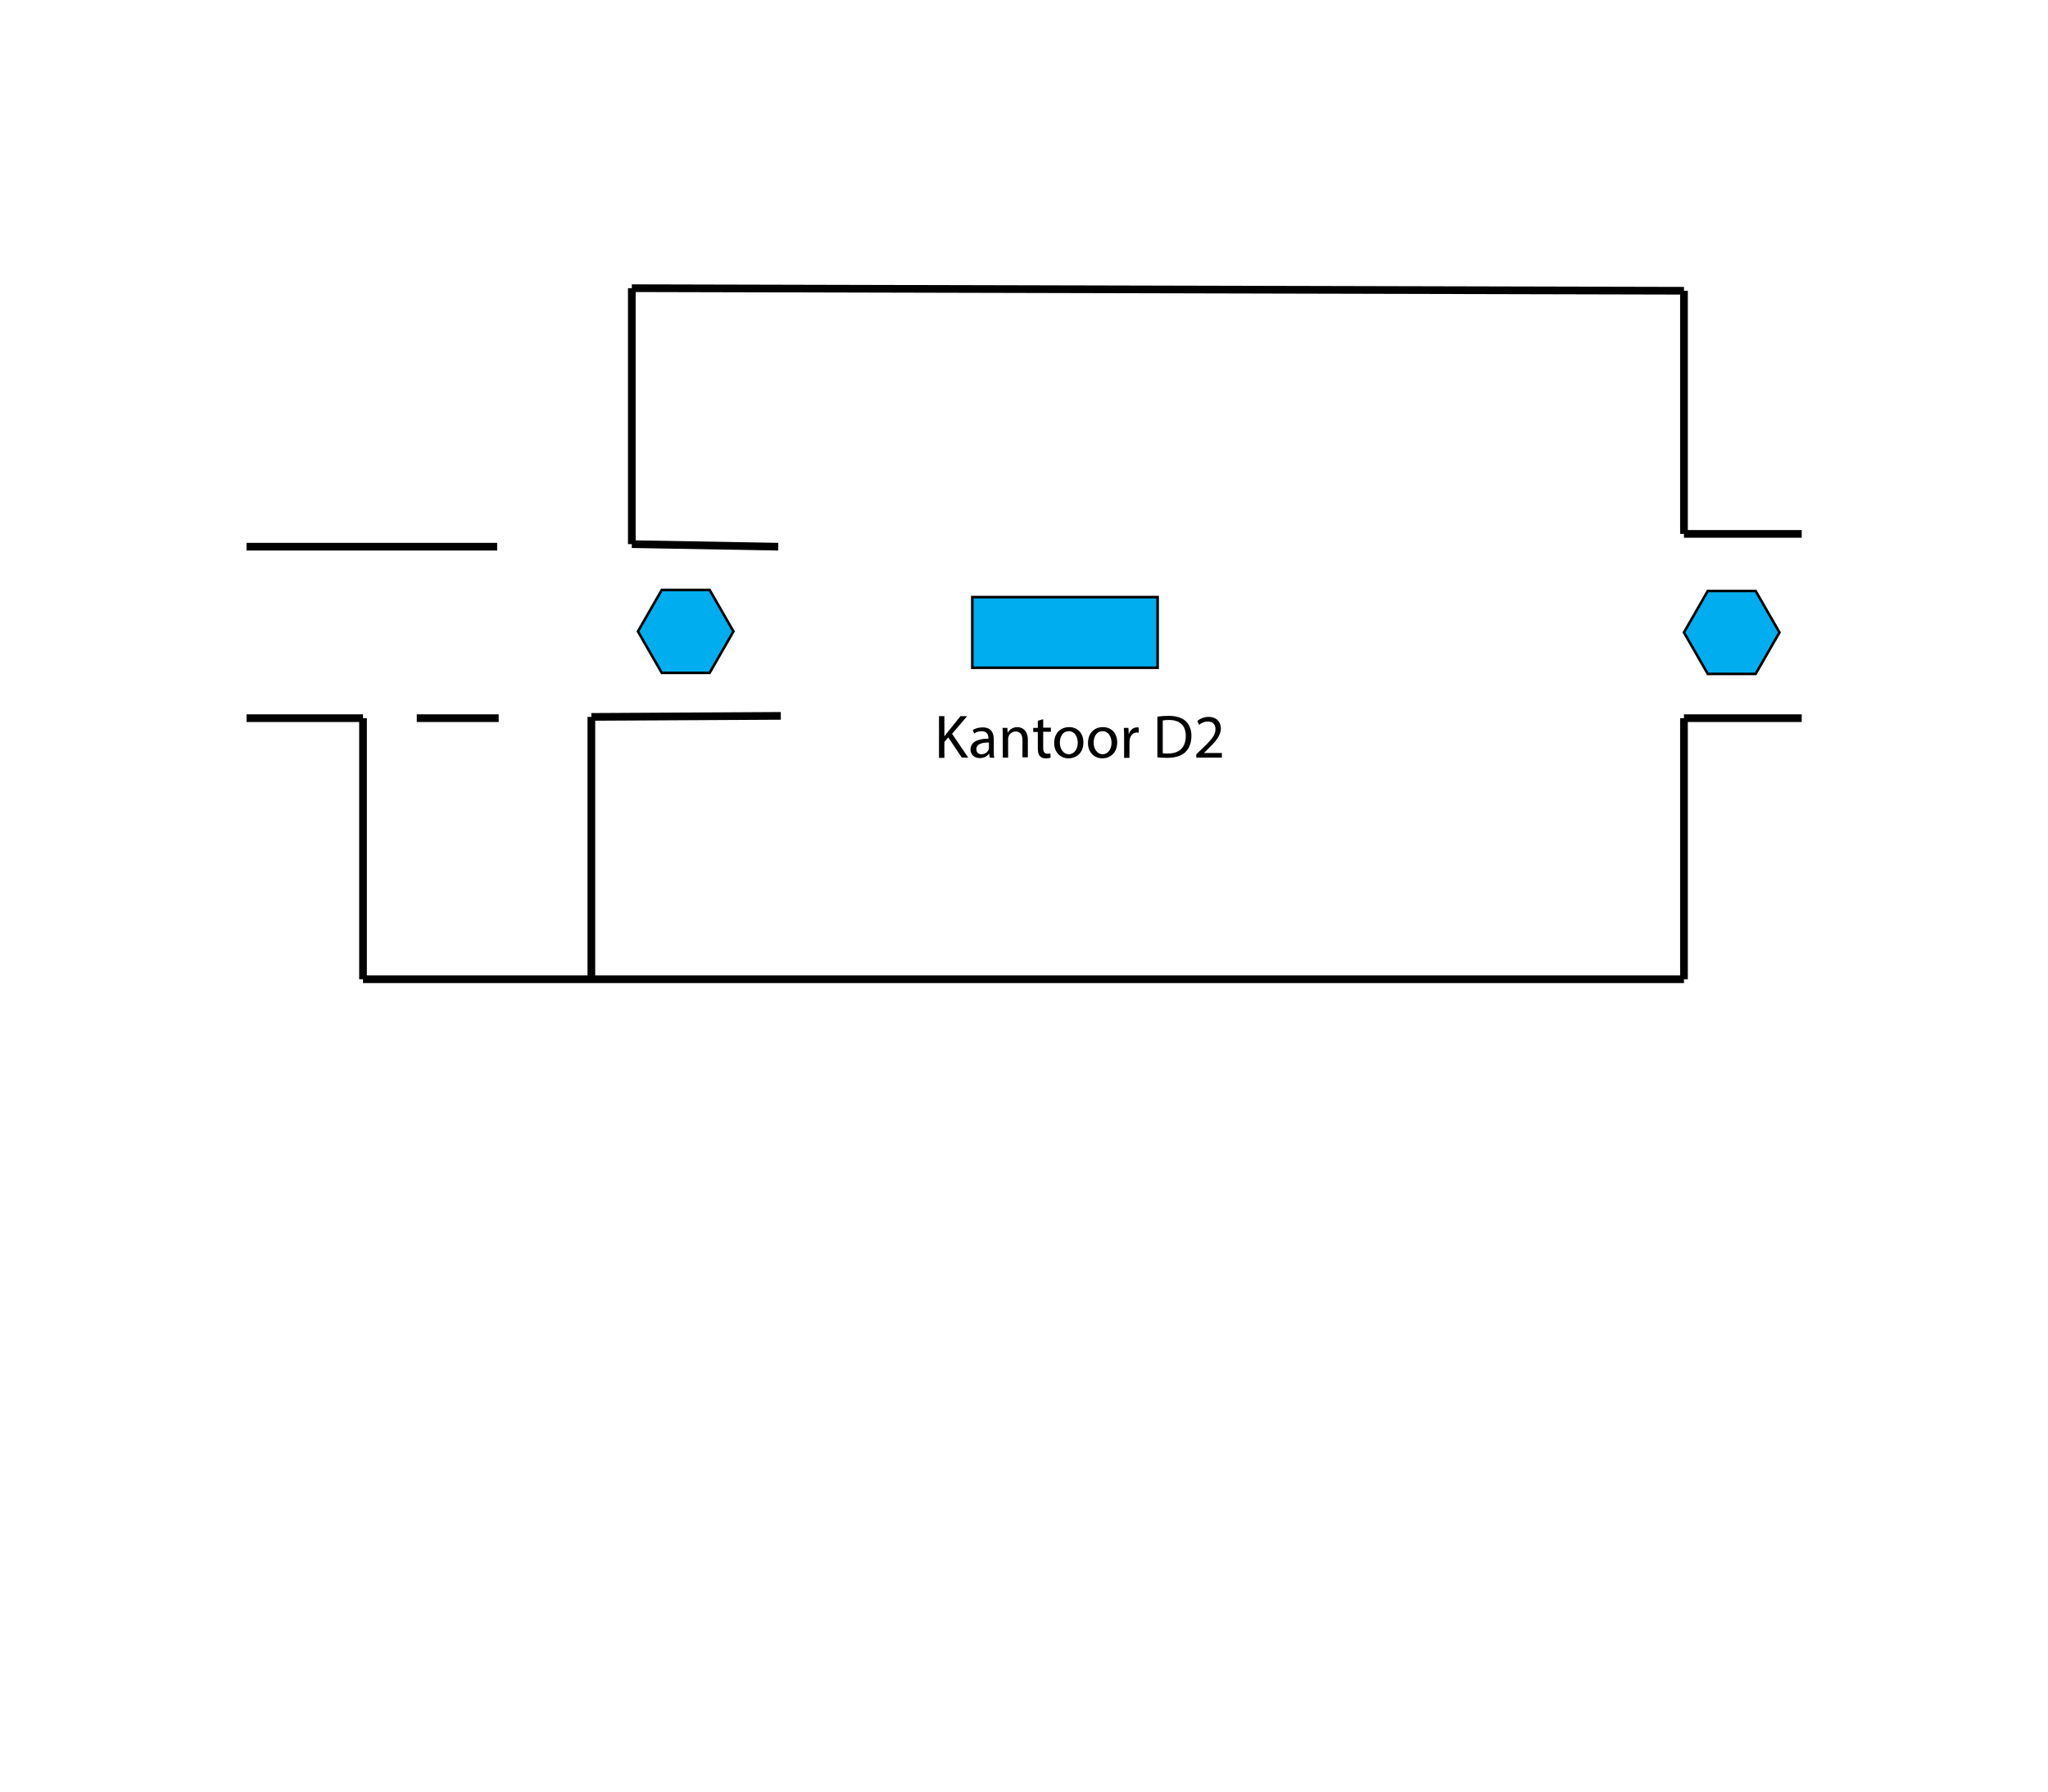
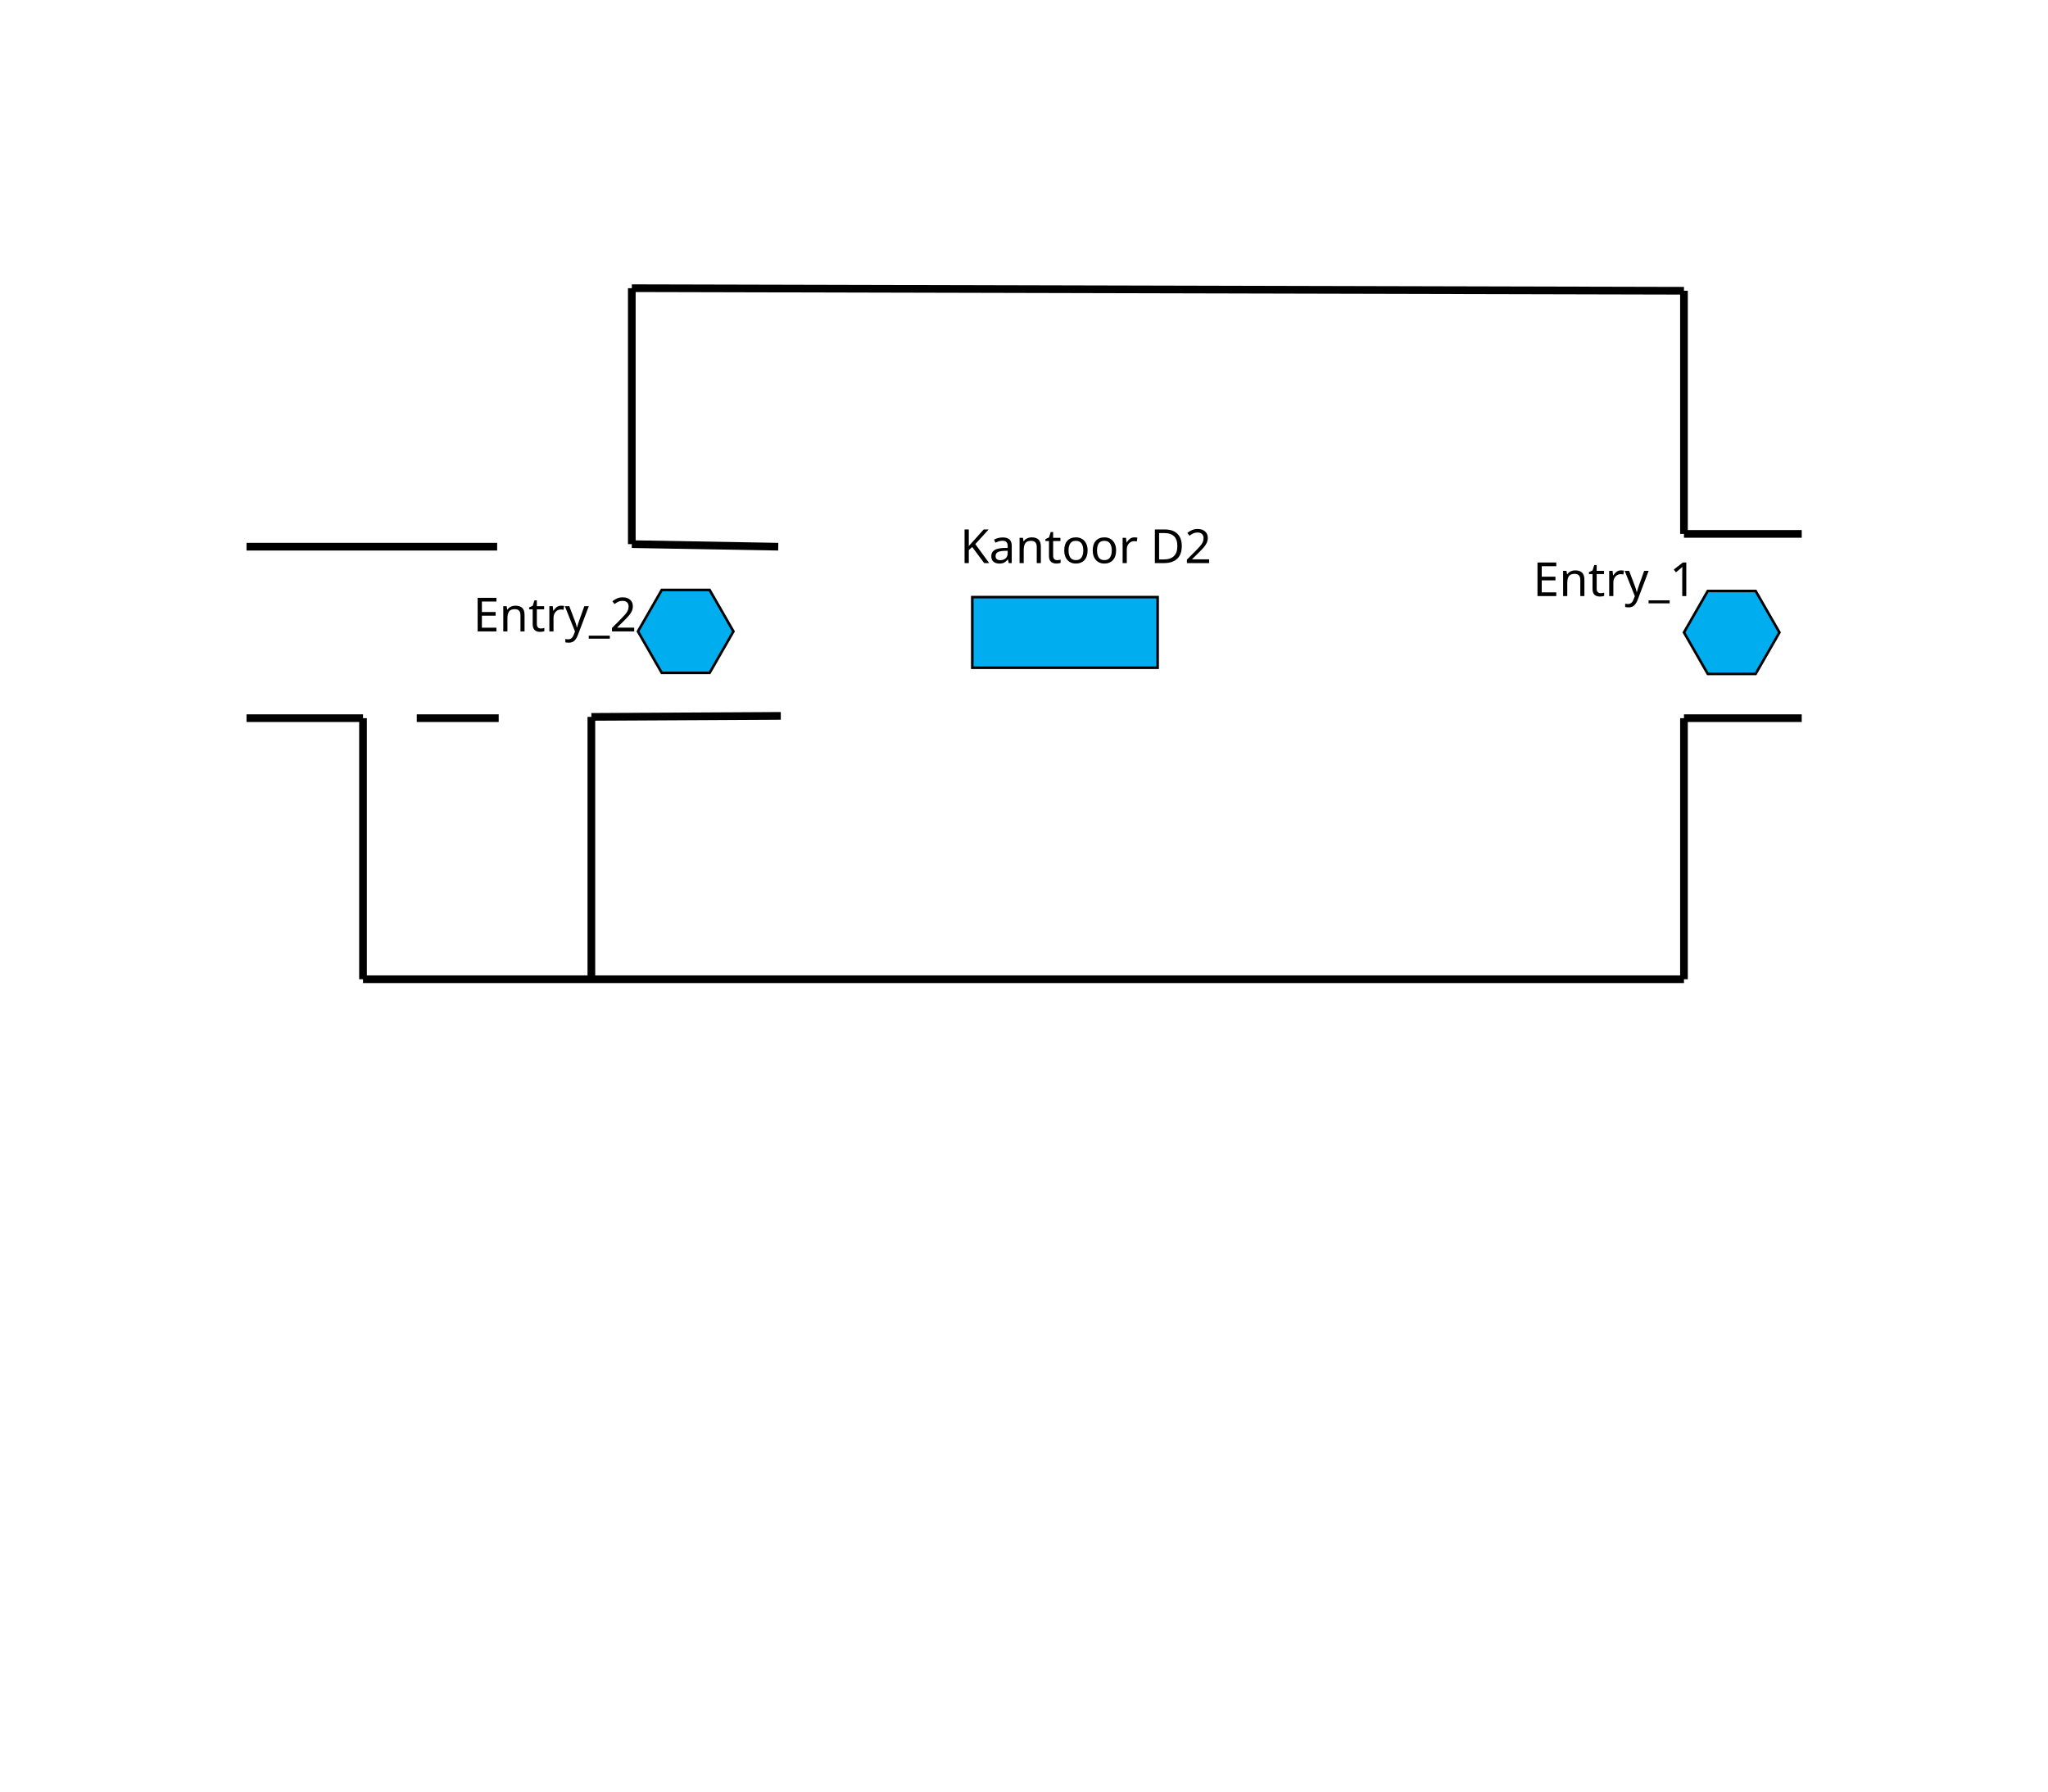
<svg xmlns="http://www.w3.org/2000/svg" version="1.1" id="Layer_1" x="0px" y="0px" viewBox="0 0 800 700" style="enable-background:new 0 0 800 700;" xml:space="preserve">
  <style type="text/css">
	.st0{fill:none;stroke:#000000;stroke-width:3;stroke-miterlimit:10;}
	.st1{fill:#00AEEF;stroke:#000000;stroke-miterlimit:10;}
-     .st2{fill:#00A651;stroke:#000000;stroke-miterlimit:10;}
+ 	.st2{font-family:'MyriadPro-Semibold';}
+ 	.st3{font-size:18.392px;}
</style>
  <g>
    <path class="st0" d="M641.8,76.1" />
    <path class="st0" d="M463.8,76.1" />
    <path class="st0" d="M463.8,76.1" />
    <rect x="379.8" y="233.3" class="st1" width="72.4" height="27.6" id="d2" />
    <polygon class="st1" points="277.2,230.5 258.5,230.5 249.2,246.7 258.5,262.9 277.2,262.9 286.5,246.7  " id="0" />
    <polygon class="st1" points="685.8,230.9 667.1,230.9 657.8,247.1 667.1,263.3 685.8,263.3 695.1,247.1  " id="1" />
    <line class="st0" x1="703.8" y1="208.6" x2="657.8" y2="208.6" />
    <line class="st0" x1="657.8" y1="113.6" x2="657.8" y2="208.6" />
    <line class="st0" x1="246.8" y1="112.6" x2="657.8" y2="113.6" />
    <line class="st0" x1="246.8" y1="212.6" x2="246.8" y2="112.6" />
    <line class="st0" x1="96.3" y1="213.6" x2="194.2" y2="213.6" />
    <line class="st0" x1="96.3" y1="280.6" x2="141.8" y2="280.6" />
    <line class="st0" x1="141.8" y1="382.6" x2="141.8" y2="280.6" />
    <line class="st0" x1="657.8" y1="382.6" x2="141.8" y2="382.6" />
    <line class="st0" x1="657.8" y1="280.6" x2="703.8" y2="280.6" />
    <line class="st0" x1="657.8" y1="382.6" x2="657.8" y2="280.6" />
    <line class="st0" x1="162.8" y1="280.6" x2="194.8" y2="280.6" />
  </g>
-   <g>
-     <path d="M366.8,279.8h2.1v7.8h0.1c0.4-0.6,0.9-1.2,1.3-1.7l4.9-6.1h2.6l-5.9,6.9l6.3,9.3h-2.5l-5.3-7.9l-1.5,1.8v6.2h-2.1V279.8z" />
-     <path d="M386.6,296l-0.2-1.5h-0.1c-0.6,0.9-1.9,1.7-3.6,1.7c-2.4,0-3.6-1.7-3.6-3.3c0-2.8,2.5-4.3,7-4.3v-0.2c0-1-0.3-2.7-2.6-2.7   c-1.1,0-2.2,0.3-3,0.9l-0.5-1.4c1-0.6,2.4-1,3.8-1c3.6,0,4.4,2.4,4.4,4.8v4.3c0,1,0,2,0.2,2.8L386.6,296L386.6,296z M386.3,290.1   c-2.3,0-4.9,0.4-4.9,2.6c0,1.4,0.9,2,2,2c1.5,0,2.5-1,2.8-1.9c0.1-0.2,0.1-0.5,0.1-0.7V290.1z" />
-     <path d="M391.7,287.5c0-1.2,0-2.2-0.1-3.1h1.9l0.1,1.9l0,0c0.6-1.1,1.9-2.2,3.8-2.2c1.6,0,4.1,1,4.1,4.9v6.9h-2.1v-6.7   c0-1.9-0.7-3.4-2.7-3.4c-1.4,0-2.5,1-2.8,2.2c-0.1,0.3-0.1,0.6-0.1,1v7h-2.1L391.7,287.5L391.7,287.5z" />
-     <path d="M407.5,281v3.3h3v1.6h-3v6.3c0,1.4,0.4,2.3,1.6,2.3c0.6,0,1-0.1,1.2-0.1l0.1,1.6c-0.4,0.2-1.1,0.3-1.9,0.3   c-1,0-1.8-0.3-2.3-0.9c-0.6-0.6-0.8-1.7-0.8-3V286h-1.8v-1.6h1.8v-2.8L407.5,281z" />
-     <path d="M423.2,290.1c0,4.3-3,6.2-5.8,6.2c-3.1,0-5.6-2.3-5.6-6c0-3.9,2.5-6.2,5.8-6.2C421,284.1,423.2,286.5,423.2,290.1z    M414,290.2c0,2.5,1.5,4.5,3.5,4.5s3.5-1.9,3.5-4.5c0-2-1-4.5-3.5-4.5S414,288,414,290.2z" />
-     <path d="M436.4,290.1c0,4.3-3,6.2-5.8,6.2c-3.1,0-5.6-2.3-5.6-6c0-3.9,2.5-6.2,5.8-6.2C434.2,284.1,436.4,286.5,436.4,290.1z    M427.2,290.2c0,2.5,1.5,4.5,3.5,4.5s3.5-1.9,3.5-4.5c0-2-1-4.5-3.5-4.5S427.2,288,427.2,290.2z" />
-     <path d="M439.1,288c0-1.4,0-2.5-0.1-3.6h1.8l0.1,2.3h0.1c0.5-1.6,1.8-2.5,3.2-2.5c0.2,0,0.4,0,0.6,0.1v2c-0.2,0-0.4-0.1-0.7-0.1   c-1.5,0-2.5,1.1-2.8,2.7c0,0.3-0.1,0.6-0.1,1v6.2h-2.1V288z" />
-     <path d="M452.1,280c1.3-0.2,2.8-0.3,4.4-0.3c3,0,5.1,0.7,6.6,2c1.4,1.3,2.3,3.2,2.3,5.8c0,2.6-0.8,4.8-2.3,6.3s-4,2.3-7.2,2.3   c-1.5,0-2.7-0.1-3.8-0.2V280z M454.2,294.3c0.5,0.1,1.3,0.1,2.1,0.1c4.5,0,6.9-2.5,6.9-6.9c0-3.8-2.1-6.2-6.6-6.2   c-1.1,0-1.9,0.1-2.4,0.2V294.3z" />
-     <path d="M467.3,296v-1.3l1.7-1.6c4-3.8,5.8-5.8,5.8-8.2c0-1.6-0.8-3-3.1-3c-1.4,0-2.6,0.7-3.3,1.3l-0.7-1.5   c1.1-0.9,2.6-1.6,4.4-1.6c3.4,0,4.8,2.3,4.8,4.5c0,2.9-2.1,5.2-5.4,8.4l-1.2,1.2l0,0h7v1.8L467.3,296L467.3,296z" />
-   </g>
  <line class="st0" x1="231" y1="280.1" x2="305" y2="279.7" />
  <line class="st0" x1="246.8" y1="212.6" x2="304" y2="213.6" />
  <line class="st0" x1="231" y1="280.1" x2="231" y2="382.6" />
+   <text transform="matrix(1 0 0 1 375 220)" class="st2 st3">Kantoor D2</text>
+   <text transform="matrix(1 0 0 1 598.8 232.9)" class="st2 st3">Entry_1</text>
+   <text transform="matrix(1 0 0 1 184.8002 246.6995)" class="st2 st3">Entry_2</text>
</svg>
